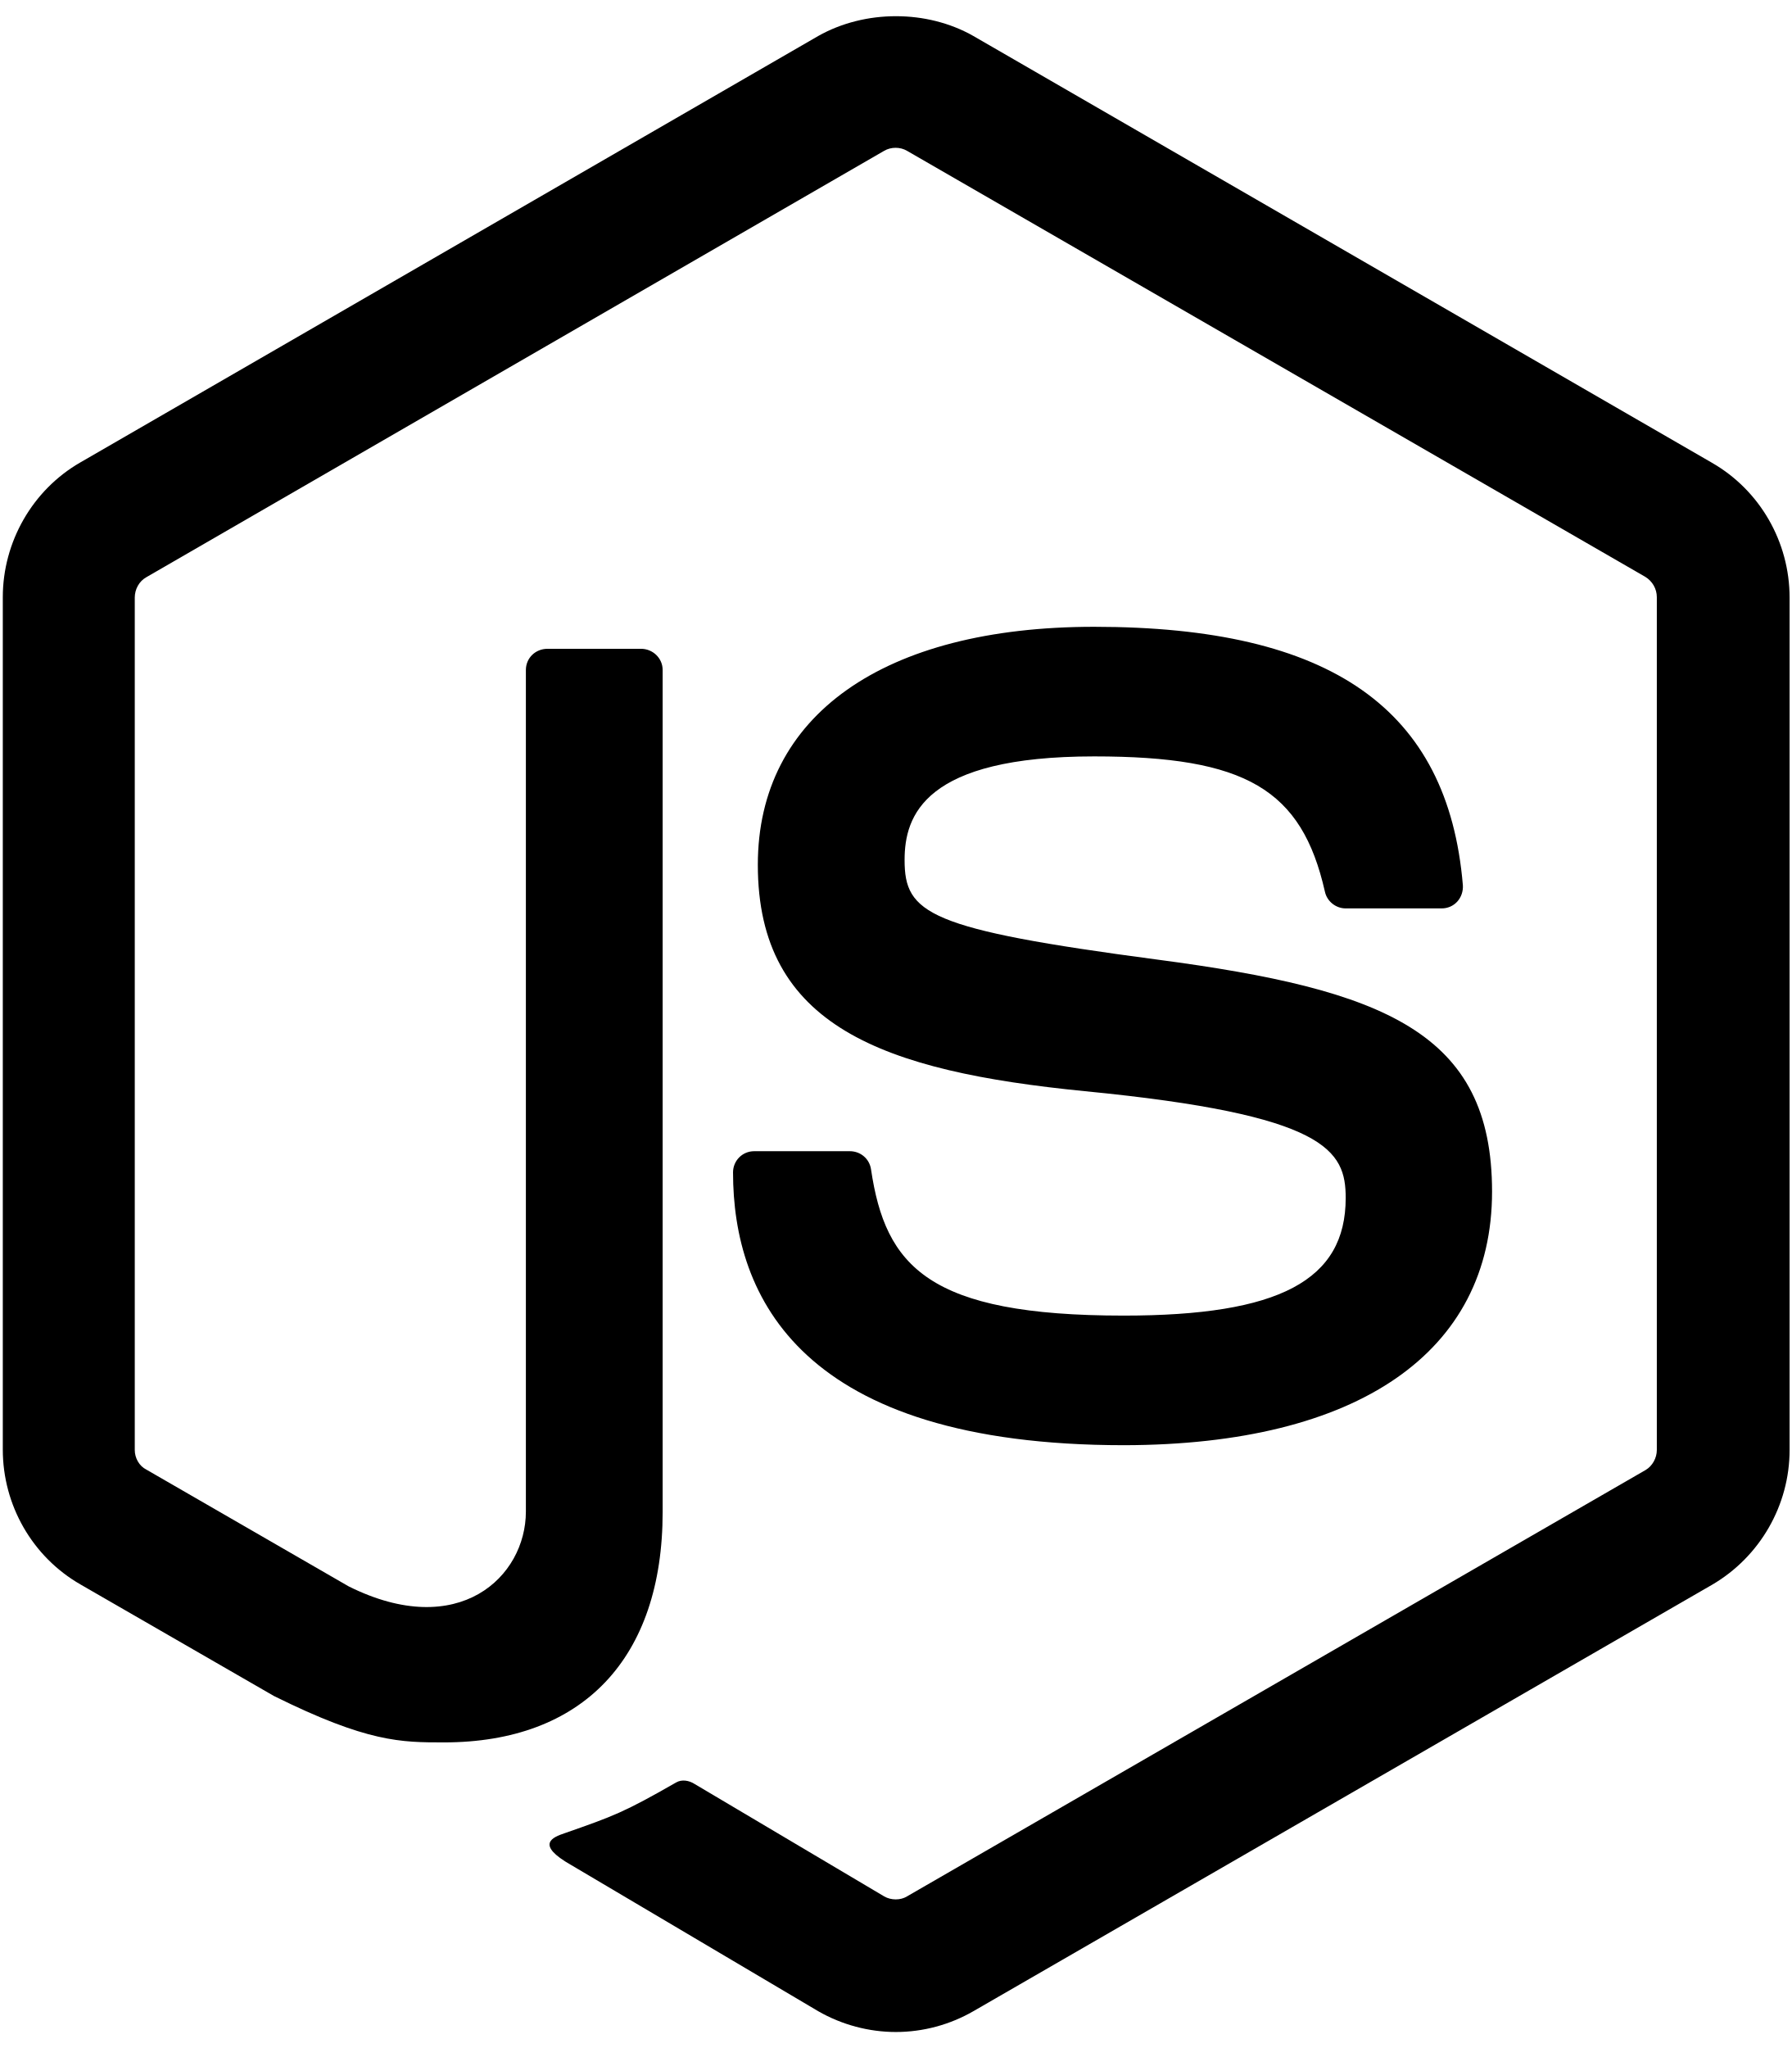
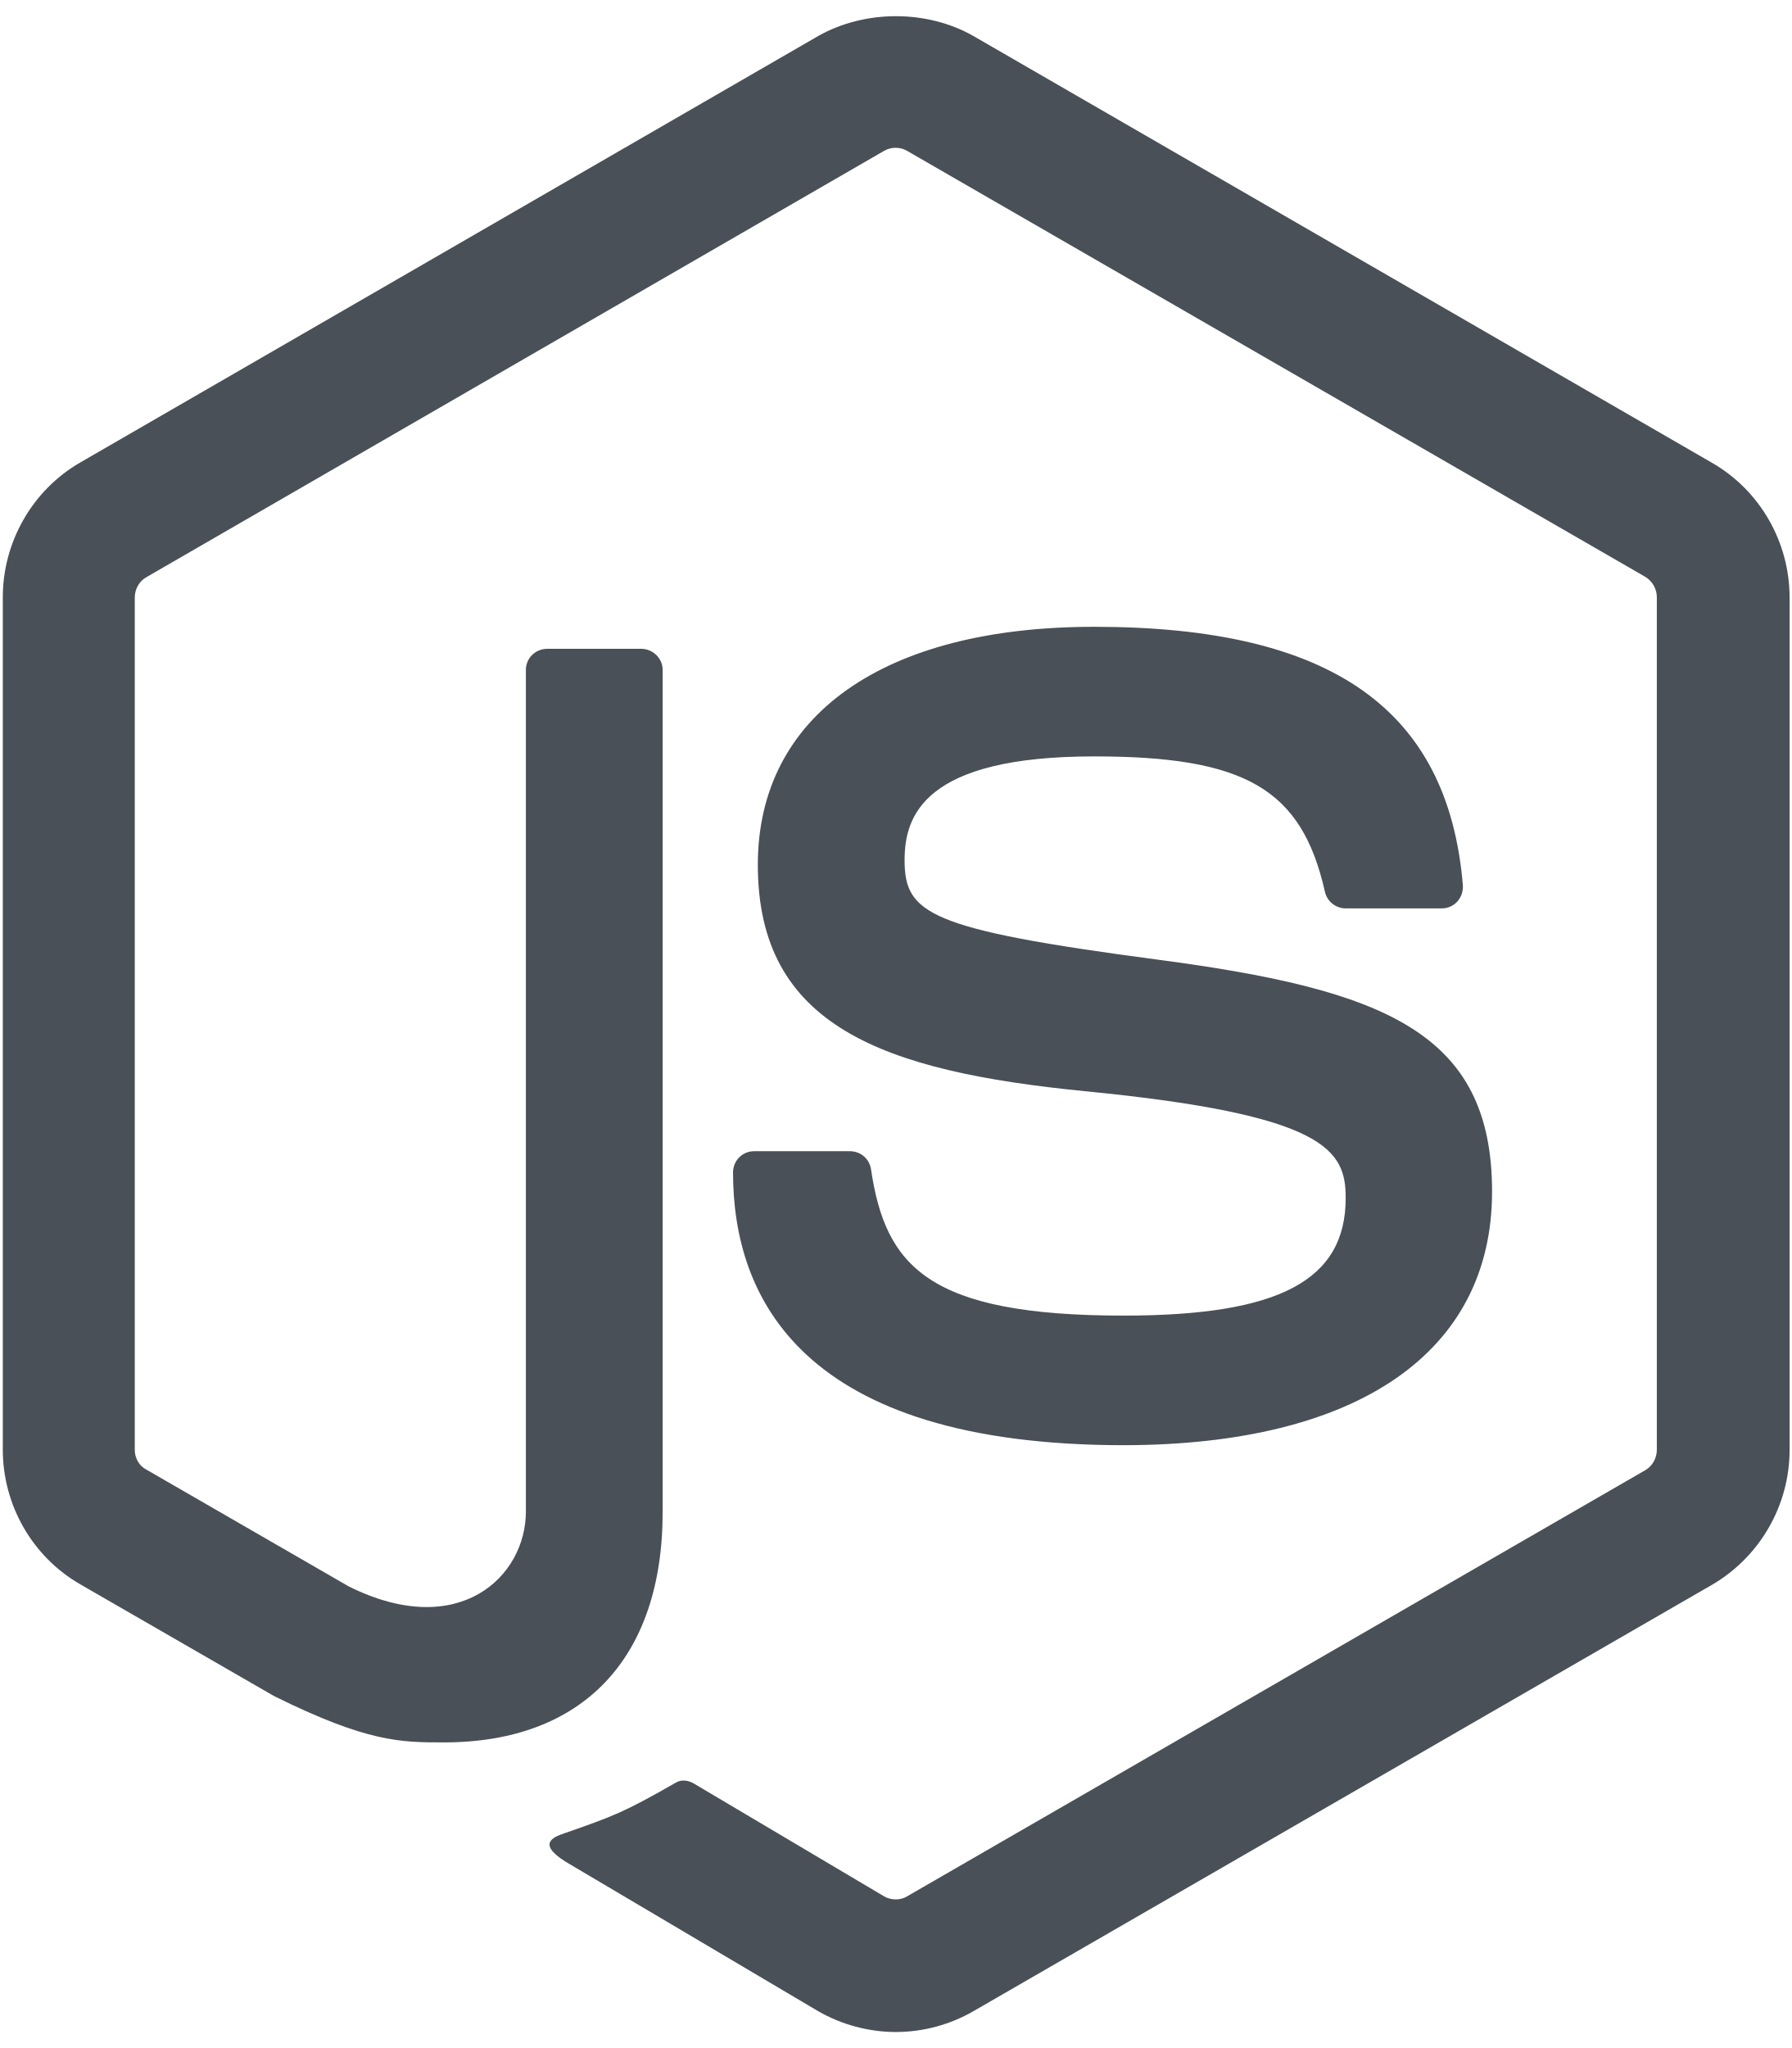
<svg xmlns="http://www.w3.org/2000/svg" viewBox="0 0 448 512">
-   <path d="M224 508c-6.7 0-13.5-1.8-19.4-5.2l-61.7-36.5c-9.2-5.2-4.7-7-1.7-8 12.3-4.3 14.8-5.2 27.9-12.7 1.4-.8 3.2-.5 4.6.4l47.4 28.1c1.7 1 4.1 1 5.7 0l184.7-106.6c1.7-1 2.8-3 2.8-5V149.3c0-2.1-1.1-4-2.9-5.1L226.8 37.7c-1.7-1-4-1-5.7 0L36.6 144.3c-1.8 1-2.9 3-2.9 5.1v213.1c0 2 1.1 4 2.9 4.9l50.6 29.2c27.5 13.7 44.3-2.4 44.3-18.7V167.5c0-3 2.4-5.3 5.4-5.3h23.4c2.9 0 5.4 2.3 5.4 5.3V378c0 36.6-20 57.6-54.7 57.6-10.7 0-19.1 0-42.5-11.6l-48.4-27.9C8.1 389.2.7 376.3.7 362.4V149.3c0-13.8 7.4-26.8 19.4-33.7L204.6 9c11.7-6.6 27.2-6.6 38.8 0l184.7 106.7c12 6.9 19.4 19.8 19.4 33.7v213.1c0 13.8-7.4 26.7-19.4 33.7L243.4 502.8c-5.9 3.4-12.6 5.2-19.4 5.2zm149.1-210.1c0-39.9-27-50.5-83.7-58-57.4-7.6-63.2-11.5-63.2-24.9 0-11.1 4.9-25.9 47.4-25.9 37.9 0 51.9 8.2 57.7 33.8.5 2.4 2.7 4.2 5.2 4.2h24c1.5 0 2.9-.6 3.9-1.7s1.5-2.6 1.4-4.1c-3.7-44.1-33-64.6-92.2-64.6-52.7 0-84.1 22.2-84.1 59.5 0 40.4 31.3 51.6 81.8 56.6 60.5 5.9 65.2 14.8 65.2 26.7 0 20.6-16.6 29.4-55.5 29.4-48.9 0-59.6-12.3-63.2-36.6-.4-2.6-2.6-4.5-5.3-4.5h-23.9c-3 0-5.3 2.4-5.3 5.3 0 31.1 16.9 68.2 97.8 68.2 58.4-.1 92-23.2 92-63.4z" />
+   <path fill="#495057" d="M224 508c-6.7 0-13.5-1.8-19.4-5.2l-61.7-36.5c-9.2-5.2-4.7-7-1.7-8 12.3-4.3 14.8-5.2 27.9-12.7 1.4-.8 3.2-.5 4.6.4l47.4 28.1c1.7 1 4.1 1 5.7 0l184.7-106.6c1.7-1 2.8-3 2.8-5V149.3c0-2.1-1.1-4-2.9-5.1L226.8 37.7c-1.7-1-4-1-5.7 0L36.6 144.3c-1.8 1-2.9 3-2.9 5.1v213.1c0 2 1.1 4 2.9 4.9l50.6 29.2c27.5 13.7 44.3-2.4 44.3-18.7V167.5c0-3 2.4-5.3 5.4-5.3h23.4c2.9 0 5.4 2.3 5.4 5.3V378c0 36.6-20 57.6-54.7 57.6-10.7 0-19.1 0-42.5-11.6l-48.4-27.9C8.1 389.2.7 376.3.7 362.4V149.3c0-13.8 7.4-26.8 19.4-33.7L204.6 9c11.7-6.6 27.2-6.6 38.8 0l184.7 106.7c12 6.9 19.4 19.8 19.4 33.7v213.1c0 13.8-7.4 26.7-19.4 33.7L243.4 502.8c-5.9 3.4-12.6 5.2-19.4 5.2zm149.1-210.1c0-39.9-27-50.5-83.7-58-57.4-7.6-63.2-11.5-63.2-24.9 0-11.1 4.9-25.9 47.4-25.9 37.9 0 51.9 8.2 57.7 33.8.5 2.4 2.7 4.2 5.2 4.2h24c1.5 0 2.9-.6 3.9-1.7s1.5-2.6 1.4-4.1c-3.7-44.1-33-64.6-92.2-64.6-52.7 0-84.1 22.2-84.1 59.5 0 40.4 31.3 51.6 81.8 56.6 60.5 5.9 65.2 14.8 65.2 26.7 0 20.6-16.6 29.4-55.5 29.4-48.9 0-59.6-12.3-63.2-36.6-.4-2.6-2.6-4.5-5.3-4.5h-23.9c-3 0-5.3 2.4-5.3 5.3 0 31.1 16.9 68.2 97.8 68.2 58.4-.1 92-23.2 92-63.4z" />
</svg>
